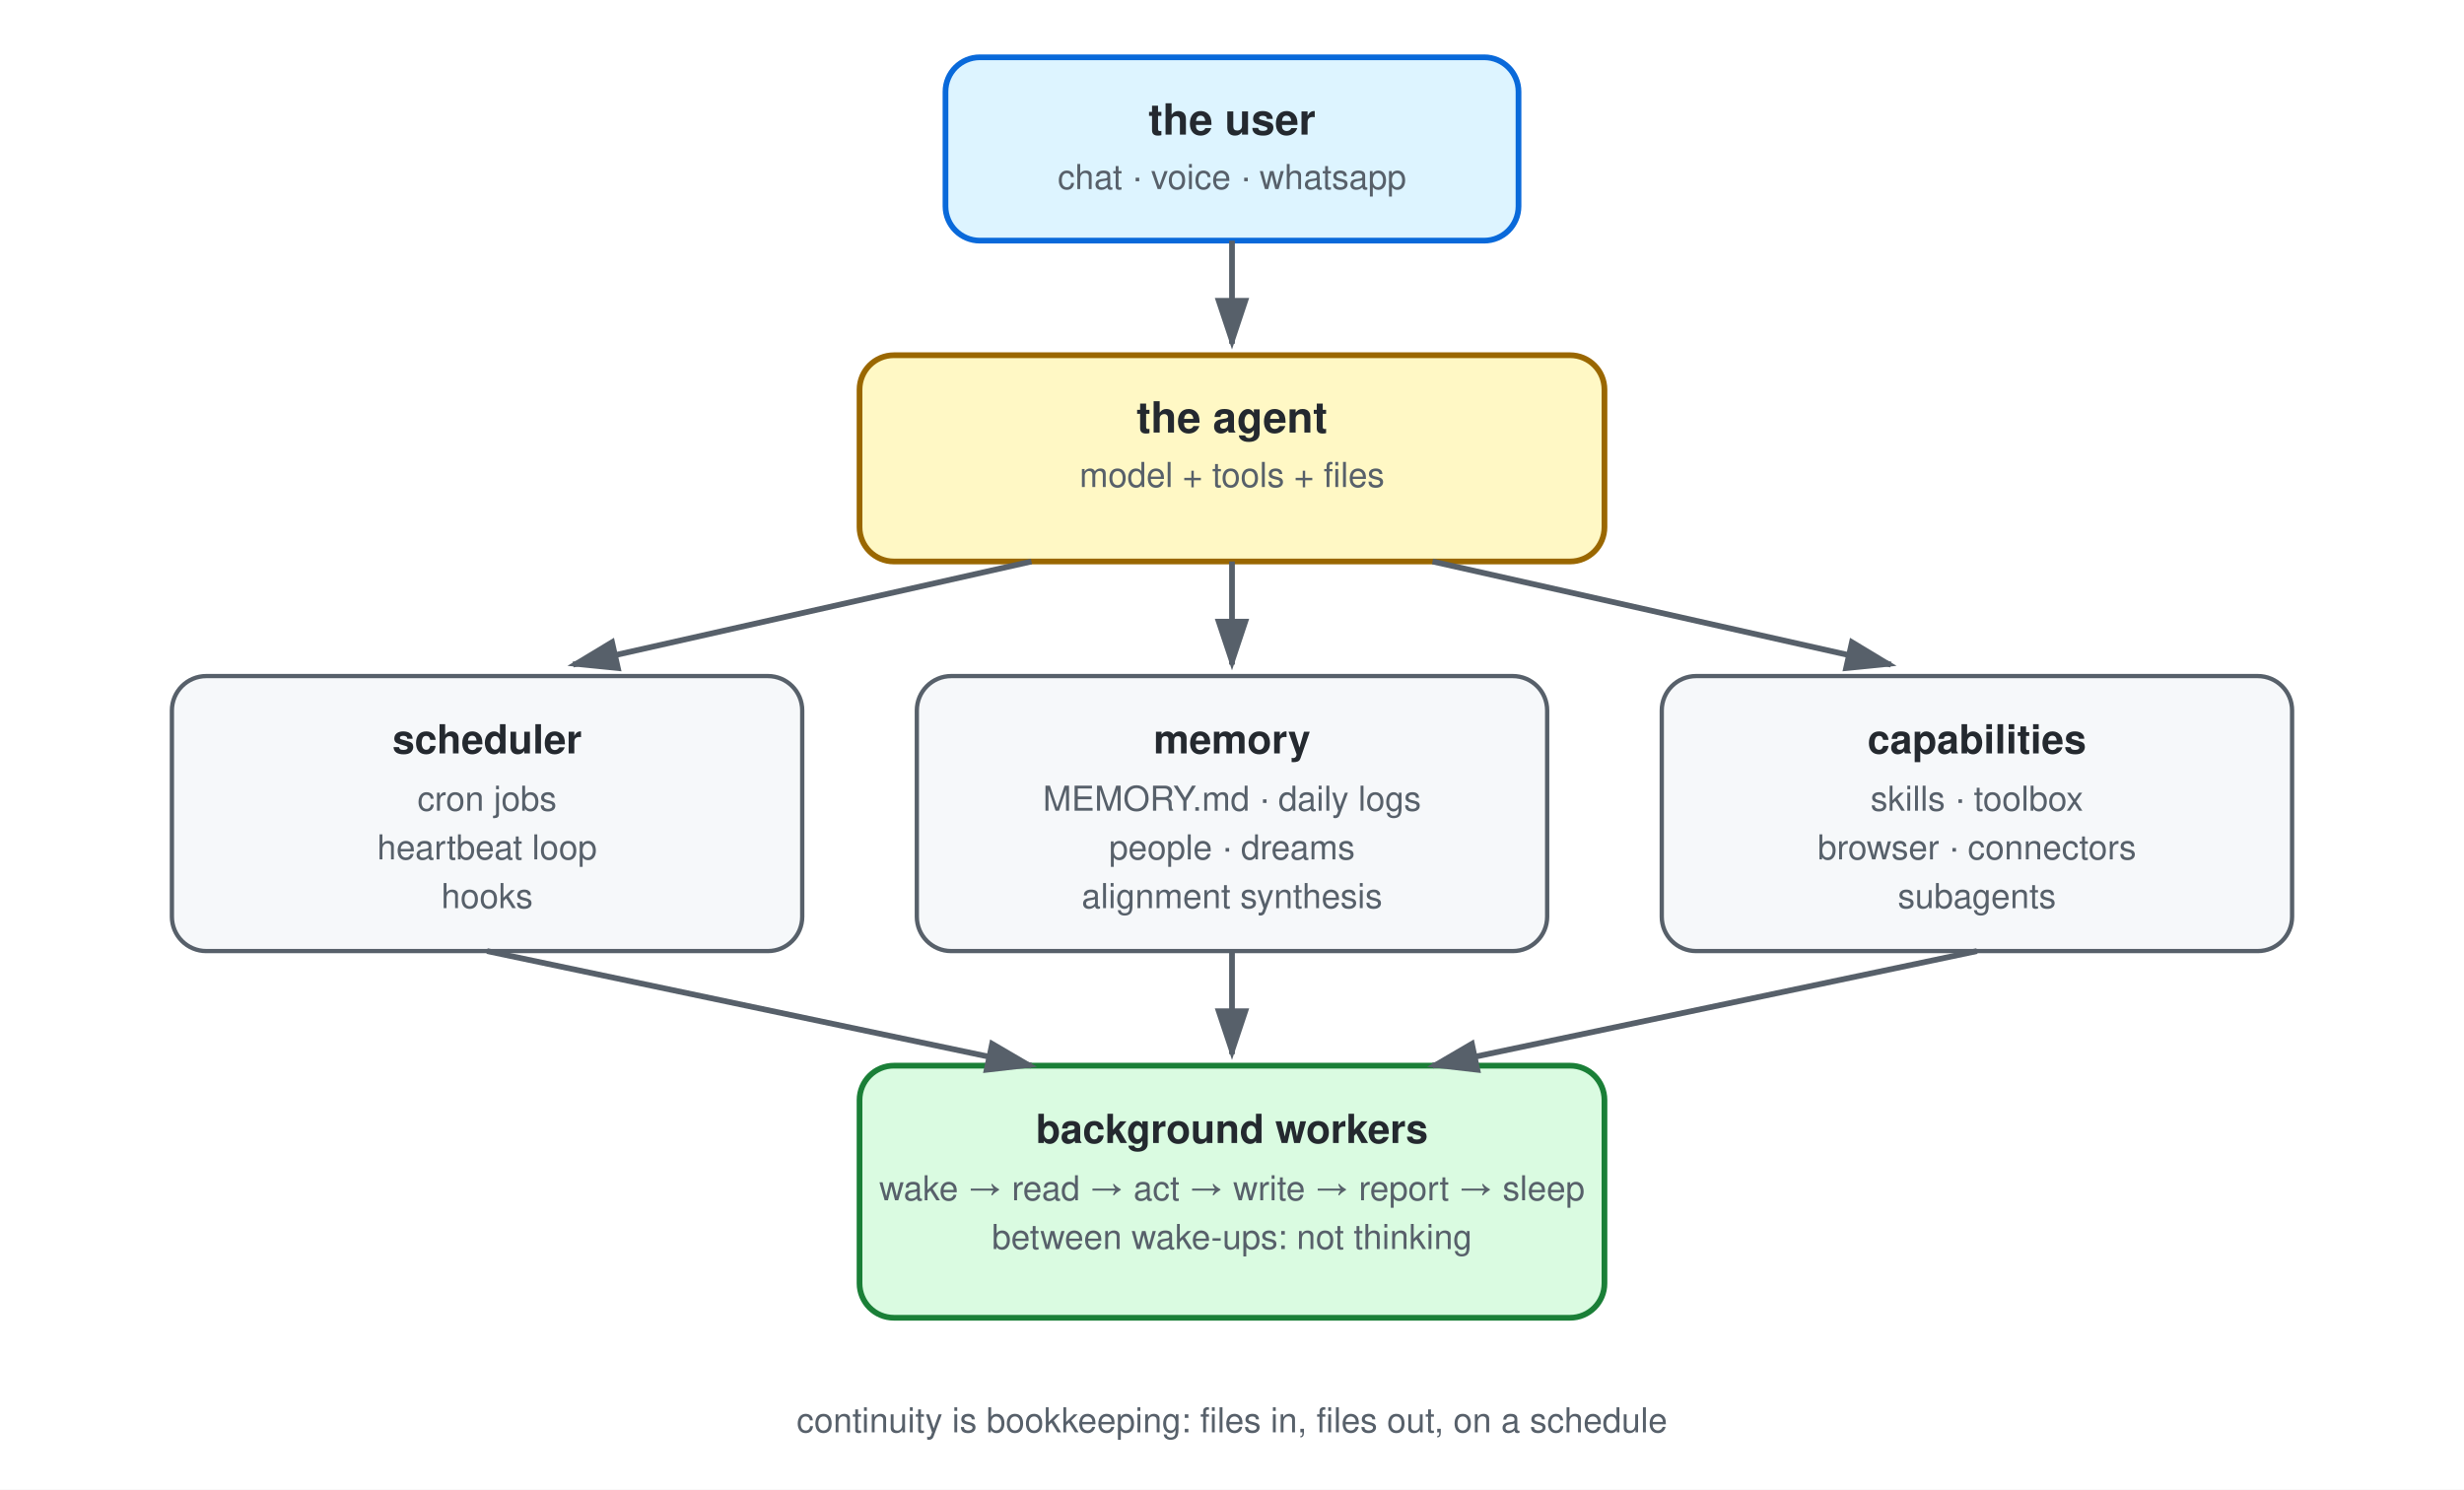
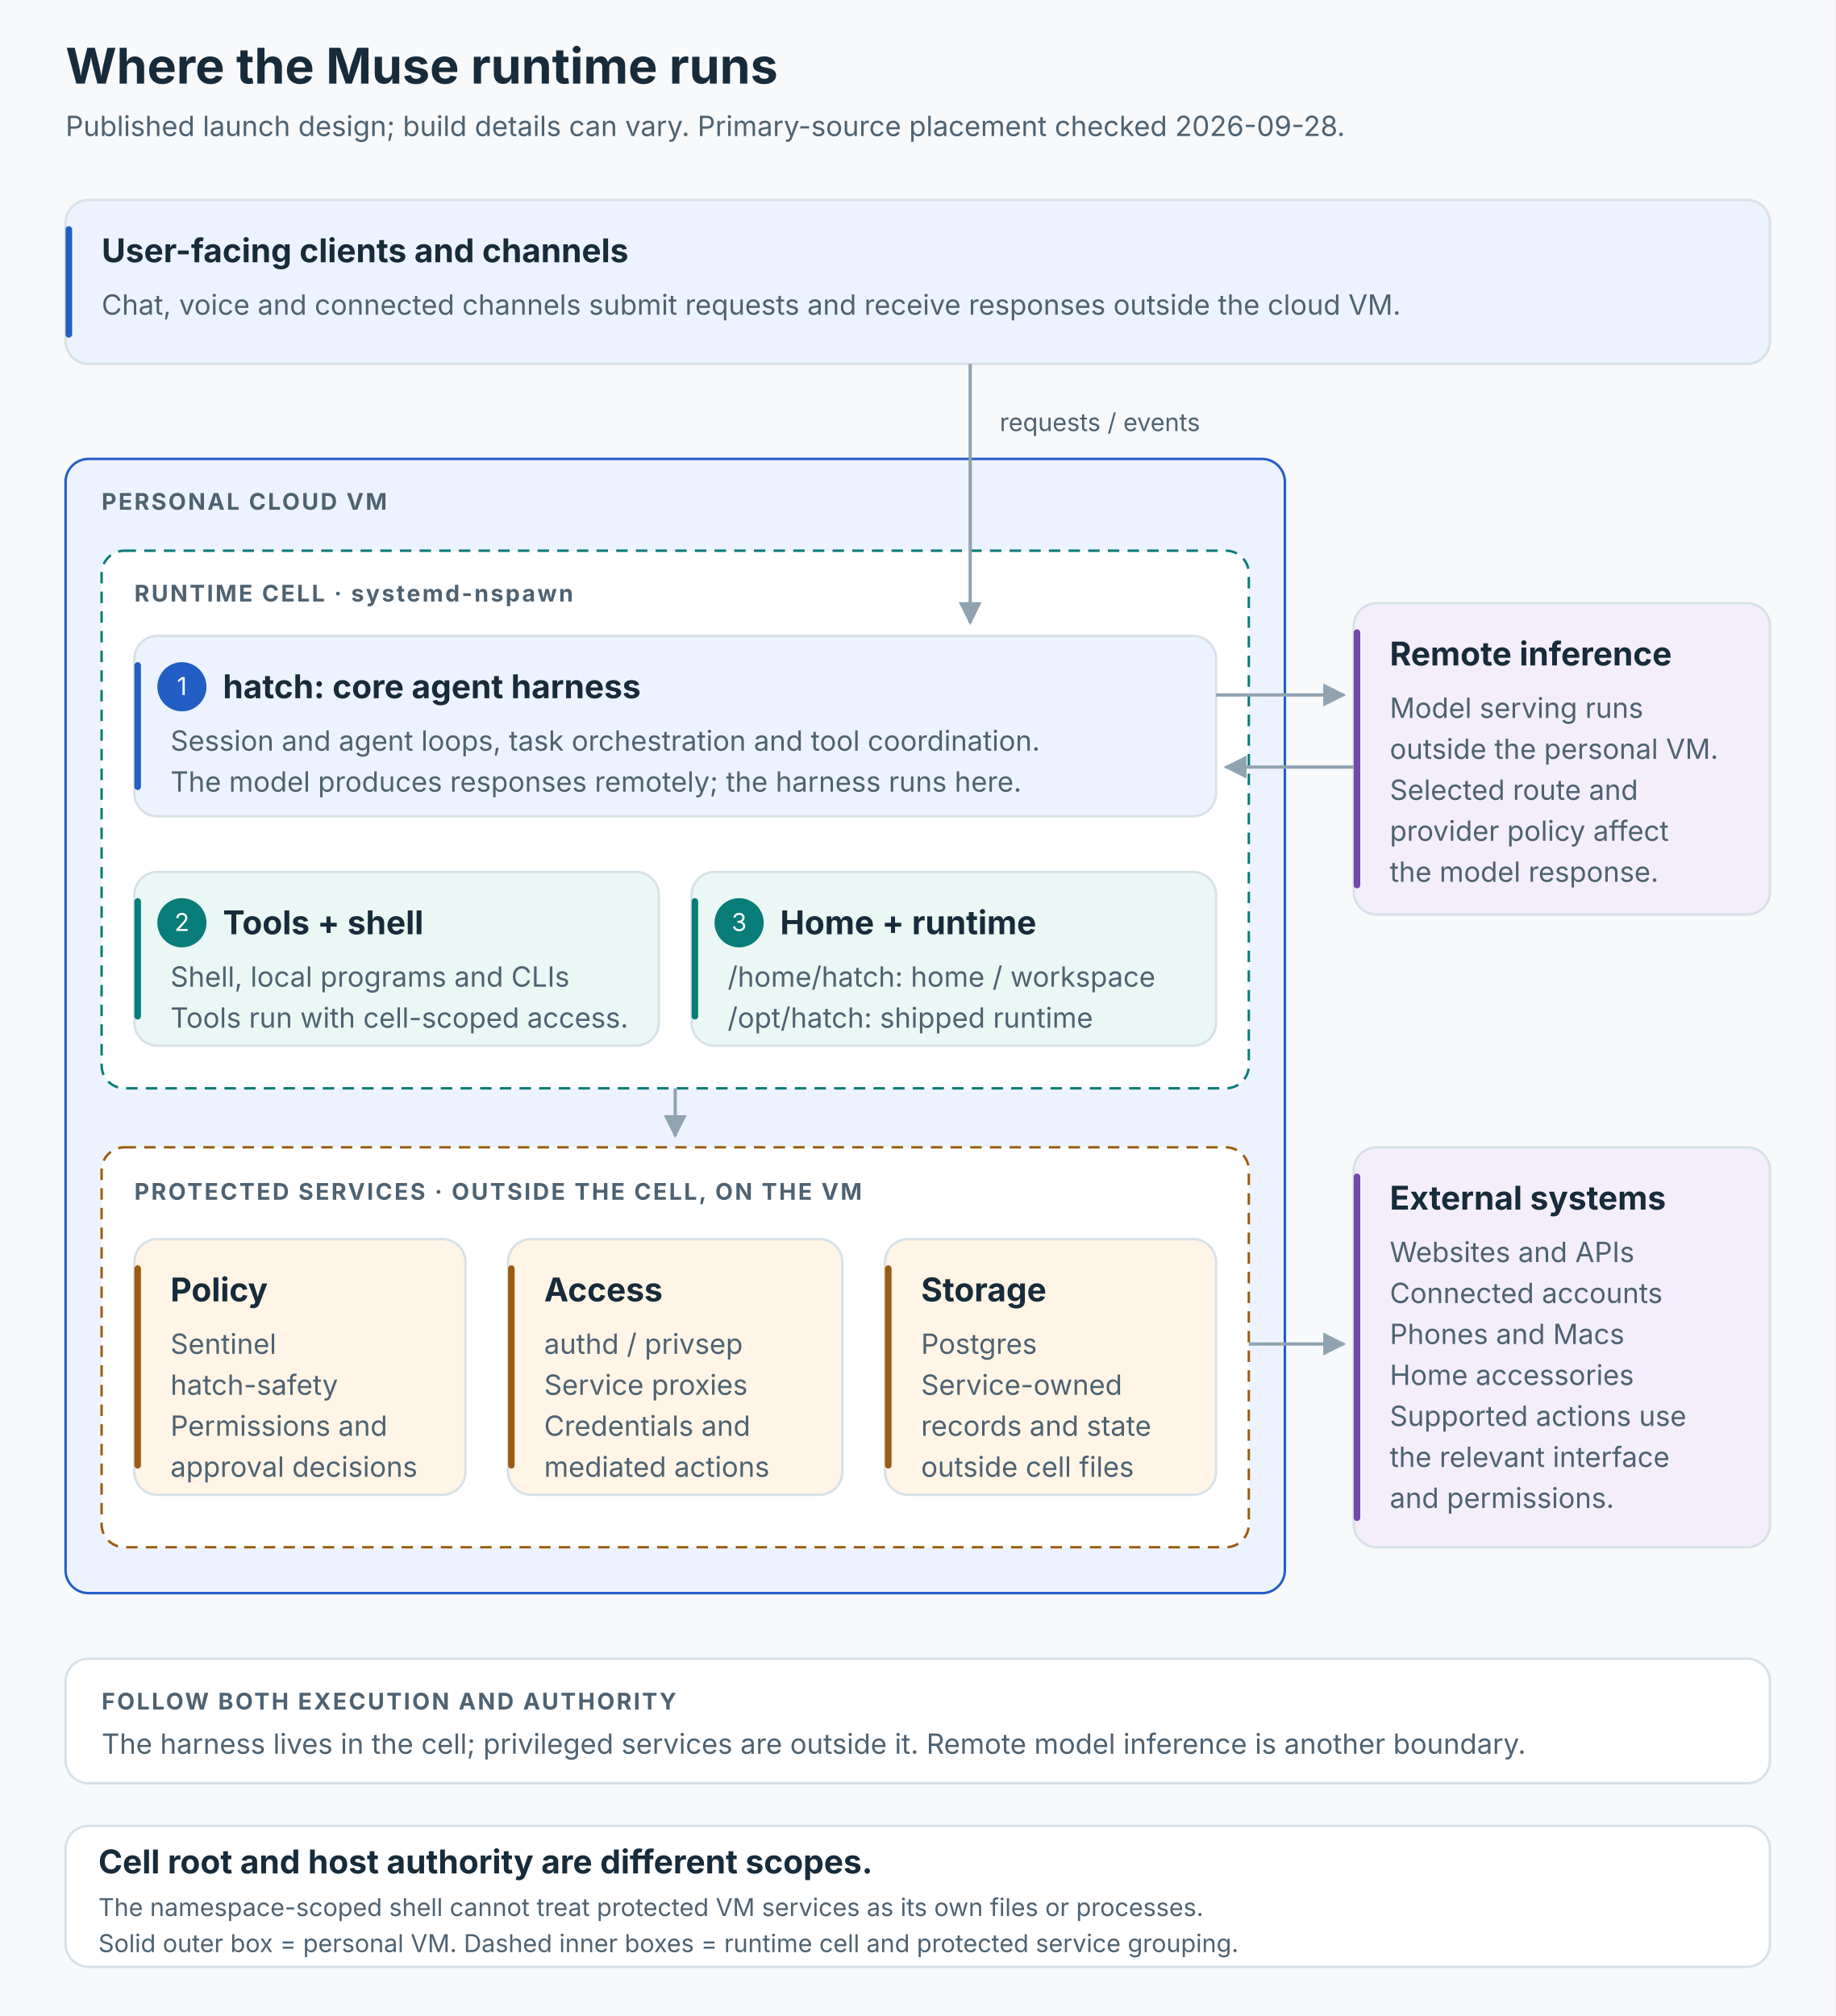
- <svg xmlns="http://www.w3.org/2000/svg" width="860" height="520" viewBox="0 0 860 520" font-family="-apple-system,BlinkMacSystemFont,'Segoe UI',Helvetica,Arial,sans-serif">
+ <svg xmlns="http://www.w3.org/2000/svg" width="1120" height="1230" viewBox="0 0 1120 1230" role="img" aria-labelledby="title desc">
  <defs>
-     <marker id="arr" markerWidth="10" markerHeight="10" refX="8" refY="3" orient="auto" markerUnits="strokeWidth">
-       <path d="M0,0 L0,6 L9,3 z" fill="#57606a" />
+     <marker id="arrow" viewBox="0 0 10 10" refX="9" refY="5" markerWidth="7" markerHeight="7" orient="auto-start-reverse">
+       <path d="M 0 0 L 10 5 L 0 10 z" fill="#8FA3B0" />
    </marker>
  </defs>
-   <rect x="0" y="0" width="860" height="520" fill="#ffffff" />
-   <rect x="330" y="20" width="200" height="64" rx="12" fill="#ddf4ff" stroke="#0969da" stroke-width="2" />
-   <text x="430" y="47" text-anchor="middle" font-size="15" font-weight="600" fill="#24292f">the user</text>
-   <text x="430" y="66" text-anchor="middle" font-size="12" fill="#57606a">chat · voice · whatsapp</text>
-   <rect x="300" y="124" width="260" height="72" rx="12" fill="#fff8c5" stroke="#9a6700" stroke-width="2" />
-   <text x="430" y="151" text-anchor="middle" font-size="15" font-weight="600" fill="#24292f">the agent</text>
-   <text x="430" y="170" text-anchor="middle" font-size="12" fill="#57606a">model + tools + files</text>
-   <rect x="60" y="236" width="220" height="96" rx="12" fill="#f6f8fa" stroke="#57606a" stroke-width="1.5" />
-   <text x="170" y="263" text-anchor="middle" font-size="14" font-weight="600" fill="#24292f">scheduler</text>
-   <text x="170" y="283" text-anchor="middle" font-size="12" fill="#57606a">cron jobs</text>
-   <text x="170" y="300" text-anchor="middle" font-size="12" fill="#57606a">heartbeat loop</text>
-   <text x="170" y="317" text-anchor="middle" font-size="12" fill="#57606a">hooks</text>
-   <rect x="320" y="236" width="220" height="96" rx="12" fill="#f6f8fa" stroke="#57606a" stroke-width="1.5" />
-   <text x="430" y="263" text-anchor="middle" font-size="14" font-weight="600" fill="#24292f">memory</text>
-   <text x="430" y="283" text-anchor="middle" font-size="12" fill="#57606a">MEMORY.md · daily logs</text>
-   <text x="430" y="300" text-anchor="middle" font-size="12" fill="#57606a">people · dreams</text>
-   <text x="430" y="317" text-anchor="middle" font-size="12" fill="#57606a">alignment synthesis</text>
-   <rect x="580" y="236" width="220" height="96" rx="12" fill="#f6f8fa" stroke="#57606a" stroke-width="1.5" />
-   <text x="690" y="263" text-anchor="middle" font-size="14" font-weight="600" fill="#24292f">capabilities</text>
-   <text x="690" y="283" text-anchor="middle" font-size="12" fill="#57606a">skills · toolbox</text>
-   <text x="690" y="300" text-anchor="middle" font-size="12" fill="#57606a">browser · connectors</text>
-   <text x="690" y="317" text-anchor="middle" font-size="12" fill="#57606a">subagents</text>
-   <rect x="300" y="372" width="260" height="88" rx="12" fill="#dafbe1" stroke="#1a7f37" stroke-width="2" />
-   <text x="430" y="399" text-anchor="middle" font-size="14" font-weight="600" fill="#24292f">background workers</text>
-   <text x="430" y="419" text-anchor="middle" font-size="12" fill="#57606a">wake → read → act → write → report → sleep</text>
-   <text x="430" y="436" text-anchor="middle" font-size="12" fill="#57606a">between wake-ups: not thinking</text>
-   <line x1="430" y1="84" x2="430" y2="120" stroke="#57606a" stroke-width="2" marker-end="url(#arr)" />
-   <line x1="360" y1="196" x2="200" y2="232" stroke="#57606a" stroke-width="2" marker-end="url(#arr)" />
-   <line x1="430" y1="196" x2="430" y2="232" stroke="#57606a" stroke-width="2" marker-end="url(#arr)" />
-   <line x1="500" y1="196" x2="660" y2="232" stroke="#57606a" stroke-width="2" marker-end="url(#arr)" />
-   <line x1="170" y1="332" x2="360" y2="372" stroke="#57606a" stroke-width="2" marker-end="url(#arr)" />
-   <line x1="430" y1="332" x2="430" y2="368" stroke="#57606a" stroke-width="2" marker-end="url(#arr)" />
-   <line x1="690" y1="332" x2="500" y2="372" stroke="#57606a" stroke-width="2" marker-end="url(#arr)" />
-   <text x="430" y="500" text-anchor="middle" font-size="12" fill="#57606a">continuity is bookkeeping: files in, files out, on a schedule</text>
+   <style>text{font-family:system-ui,-apple-system,BlinkMacSystemFont,"Segoe UI",sans-serif} .title{font-size:30px;font-weight:700;fill:#172B3A}.sub{font-size:17px;fill:#4E6271}.label{font-size:20px;font-weight:650;fill:#172B3A}.body{font-size:17px;fill:#4E6271}.small{font-size:15px;fill:#4E6271}.over{font-size:14px;font-weight:700;letter-spacing:1.2px;fill:#4E6271}</style>
+   <rect width="1120" height="1230" fill="#F7F9FB" />
+   <text x="40" y="51" class="title">Where the Muse runtime runs</text>
+   <text x="40" y="83" class="sub">Published launch design; build details can vary. Primary-source placement checked 2026-09-28.</text>
+   <rect x="40" y="122" width="1040" height="100" rx="14" fill="#EDF3FE" stroke="#D7E1E7" stroke-width="1.5" />
+   <rect x="40" y="138" width="4" height="68" rx="2" fill="#225EC4" />
+   <text x="62" y="160" class="label">User-facing clients and channels</text>
+   <text x="62" y="192" class="body">Chat, voice and connected channels submit requests and receive responses outside the cloud VM.</text>
+   <text x="610" y="263" class="small">requests / events</text>
+   <rect x="40" y="280" width="744" height="692" rx="14" fill="#EDF3FE" stroke="#225EC4" stroke-width="1.5" />
+   <text x="62" y="311" class="over">PERSONAL CLOUD VM</text>
+   <rect x="62" y="336" width="700" height="328" rx="14" fill="white" stroke="#087C78" stroke-width="1.5" stroke-dasharray="7 5" />
+   <text x="82" y="367" class="over">RUNTIME CELL · systemd-nspawn</text>
+   <rect x="82" y="388" width="660" height="110" rx="14" fill="#EDF3FE" stroke="#D7E1E7" stroke-width="1.5" />
+   <rect x="82" y="404" width="4" height="78" rx="2" fill="#225EC4" />
+   <circle cx="111" cy="419" r="15" fill="#225EC4" />
+   <text x="111" y="424" class="small" style="fill:white" text-anchor="middle">1</text>
+   <text x="136" y="426" class="label">hatch: core agent harness</text>
+   <text x="104" y="458" class="body">Session and agent loops, task orchestration and tool coordination.</text>
+   <text x="104" y="483" class="body">The model produces responses remotely; the harness runs here.</text>
+   <rect x="82" y="532" width="320" height="106" rx="14" fill="#EAF7F4" stroke="#D7E1E7" stroke-width="1.5" />
+   <rect x="82" y="548" width="4" height="74" rx="2" fill="#087C78" />
+   <circle cx="111" cy="563" r="15" fill="#087C78" />
+   <text x="111" y="568" class="small" style="fill:white" text-anchor="middle">2</text>
+   <text x="136" y="570" class="label">Tools + shell</text>
+   <text x="104" y="602" class="body">Shell, local programs and CLIs</text>
+   <text x="104" y="627" class="body">Tools run with cell-scoped access.</text>
+   <rect x="422" y="532" width="320" height="106" rx="14" fill="#EAF7F4" stroke="#D7E1E7" stroke-width="1.5" />
+   <rect x="422" y="548" width="4" height="74" rx="2" fill="#087C78" />
+   <circle cx="451" cy="563" r="15" fill="#087C78" />
+   <text x="451" y="568" class="small" style="fill:white" text-anchor="middle">3</text>
+   <text x="476" y="570" class="label">Home + runtime</text>
+   <text x="444" y="602" class="body">/home/hatch: home / workspace</text>
+   <text x="444" y="627" class="body">/opt/hatch: shipped runtime</text>
+   <rect x="62" y="700" width="700" height="244" rx="14" fill="white" stroke="#9A5C12" stroke-width="1.5" stroke-dasharray="7 5" />
+   <text x="82" y="732" class="over">PROTECTED SERVICES · OUTSIDE THE CELL, ON THE VM</text>
+   <rect x="82" y="756" width="202" height="156" rx="14" fill="#FFF5E6" stroke="#D7E1E7" stroke-width="1.5" />
+   <rect x="82" y="772" width="4" height="124" rx="2" fill="#9A5C12" />
+   <text x="104" y="794" class="label">Policy</text>
+   <text x="104" y="826" class="body">Sentinel</text>
+   <text x="104" y="851" class="body">hatch-safety</text>
+   <text x="104" y="876" class="body">Permissions and</text>
+   <text x="104" y="901" class="body">approval decisions</text>
+   <rect x="310" y="756" width="204" height="156" rx="14" fill="#FFF5E6" stroke="#D7E1E7" stroke-width="1.5" />
+   <rect x="310" y="772" width="4" height="124" rx="2" fill="#9A5C12" />
+   <text x="332" y="794" class="label">Access</text>
+   <text x="332" y="826" class="body">authd / privsep</text>
+   <text x="332" y="851" class="body">Service proxies</text>
+   <text x="332" y="876" class="body">Credentials and</text>
+   <text x="332" y="901" class="body">mediated actions</text>
+   <rect x="540" y="756" width="202" height="156" rx="14" fill="#FFF5E6" stroke="#D7E1E7" stroke-width="1.5" />
+   <rect x="540" y="772" width="4" height="124" rx="2" fill="#9A5C12" />
+   <text x="562" y="794" class="label">Storage</text>
+   <text x="562" y="826" class="body">Postgres</text>
+   <text x="562" y="851" class="body">Service-owned</text>
+   <text x="562" y="876" class="body">records and state</text>
+   <text x="562" y="901" class="body">outside cell files</text>
+   <path d="M 412 664 V 693" fill="none" stroke="#8FA3B0" stroke-width="2" marker-end="url(#arrow)" />
+   <rect x="826" y="368" width="254" height="190" rx="14" fill="#F3EEFA" stroke="#D7E1E7" stroke-width="1.5" />
+   <rect x="826" y="384" width="4" height="158" rx="2" fill="#7149A6" />
+   <text x="848" y="406" class="label">Remote inference</text>
+   <text x="848" y="438" class="body">Model serving runs</text>
+   <text x="848" y="463" class="body">outside the personal VM.</text>
+   <text x="848" y="488" class="body">Selected route and</text>
+   <text x="848" y="513" class="body">provider policy affect</text>
+   <text x="848" y="538" class="body">the model response.</text>
+   <path d="M 742 424 H 820" fill="none" stroke="#8FA3B0" stroke-width="2" marker-end="url(#arrow)" />
+   <path d="M 826 468 H 748" fill="none" stroke="#8FA3B0" stroke-width="2" marker-end="url(#arrow)" />
+   <rect x="826" y="700" width="254" height="244" rx="14" fill="#F3EEFA" stroke="#D7E1E7" stroke-width="1.5" />
+   <rect x="826" y="716" width="4" height="212" rx="2" fill="#7149A6" />
+   <text x="848" y="738" class="label">External systems</text>
+   <text x="848" y="770" class="body">Websites and APIs</text>
+   <text x="848" y="795" class="body">Connected accounts</text>
+   <text x="848" y="820" class="body">Phones and Macs</text>
+   <text x="848" y="845" class="body">Home accessories</text>
+   <text x="848" y="870" class="body">Supported actions use</text>
+   <text x="848" y="895" class="body">the relevant interface</text>
+   <text x="848" y="920" class="body">and permissions.</text>
+   <path d="M 762 820 H 820" fill="none" stroke="#8FA3B0" stroke-width="2" marker-end="url(#arrow)" />
+   <path d="M 592 222 V 380" fill="none" stroke="#8FA3B0" stroke-width="2" marker-end="url(#arrow)" />
+   <rect x="40" y="1012" width="1040" height="76" rx="14" fill="white" stroke="#D7E1E7" stroke-width="1.5" />
+   <text x="62" y="1043" class="over">FOLLOW BOTH EXECUTION AND AUTHORITY</text>
+   <text x="62" y="1070" class="body">The harness lives in the cell; privileged services are outside it. Remote model inference is another boundary.</text>
+   <rect x="40" y="1114" width="1040" height="86" rx="14" fill="white" stroke="#D7E1E7" stroke-width="1.5" />
+   <text x="60" y="1143" class="label">Cell root and host authority are different scopes.</text>
+   <text x="60" y="1169" class="small">The namespace-scoped shell cannot treat protected VM services as its own files or processes.</text>
+   <text x="60" y="1191" class="small">Solid outer box = personal VM. Dashed inner boxes = runtime cell and protected service grouping.</text>
</svg>
